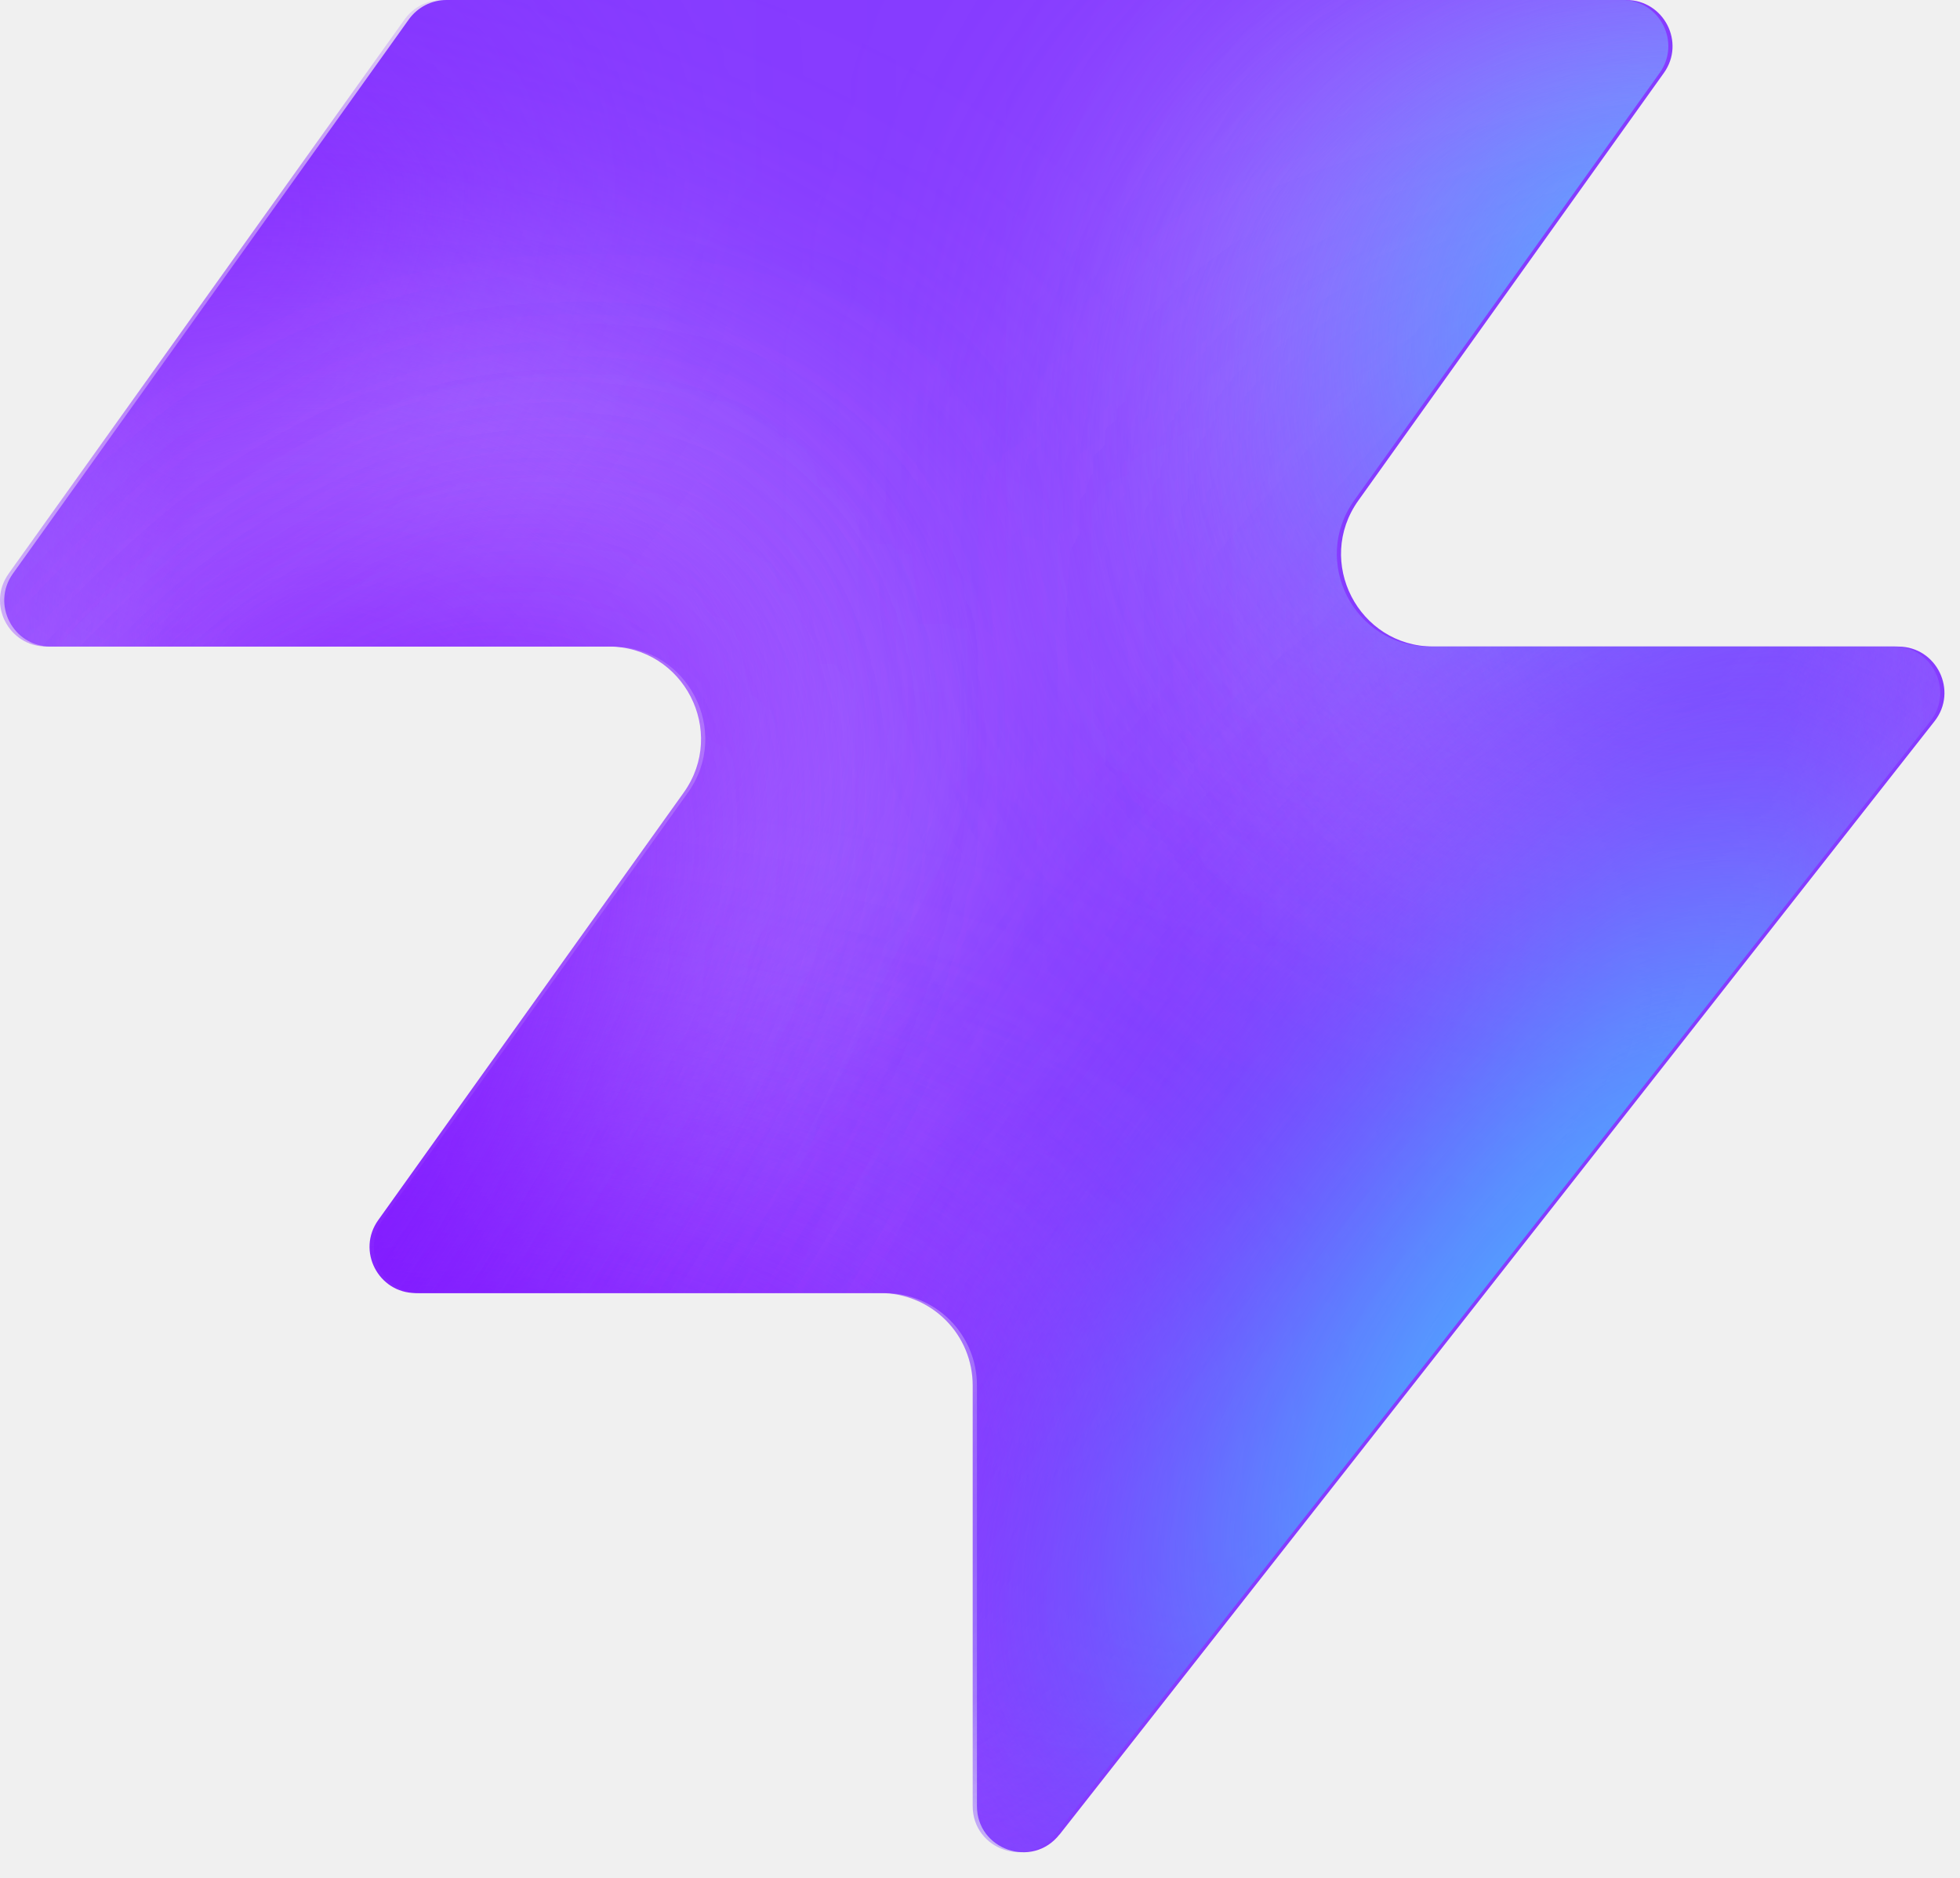
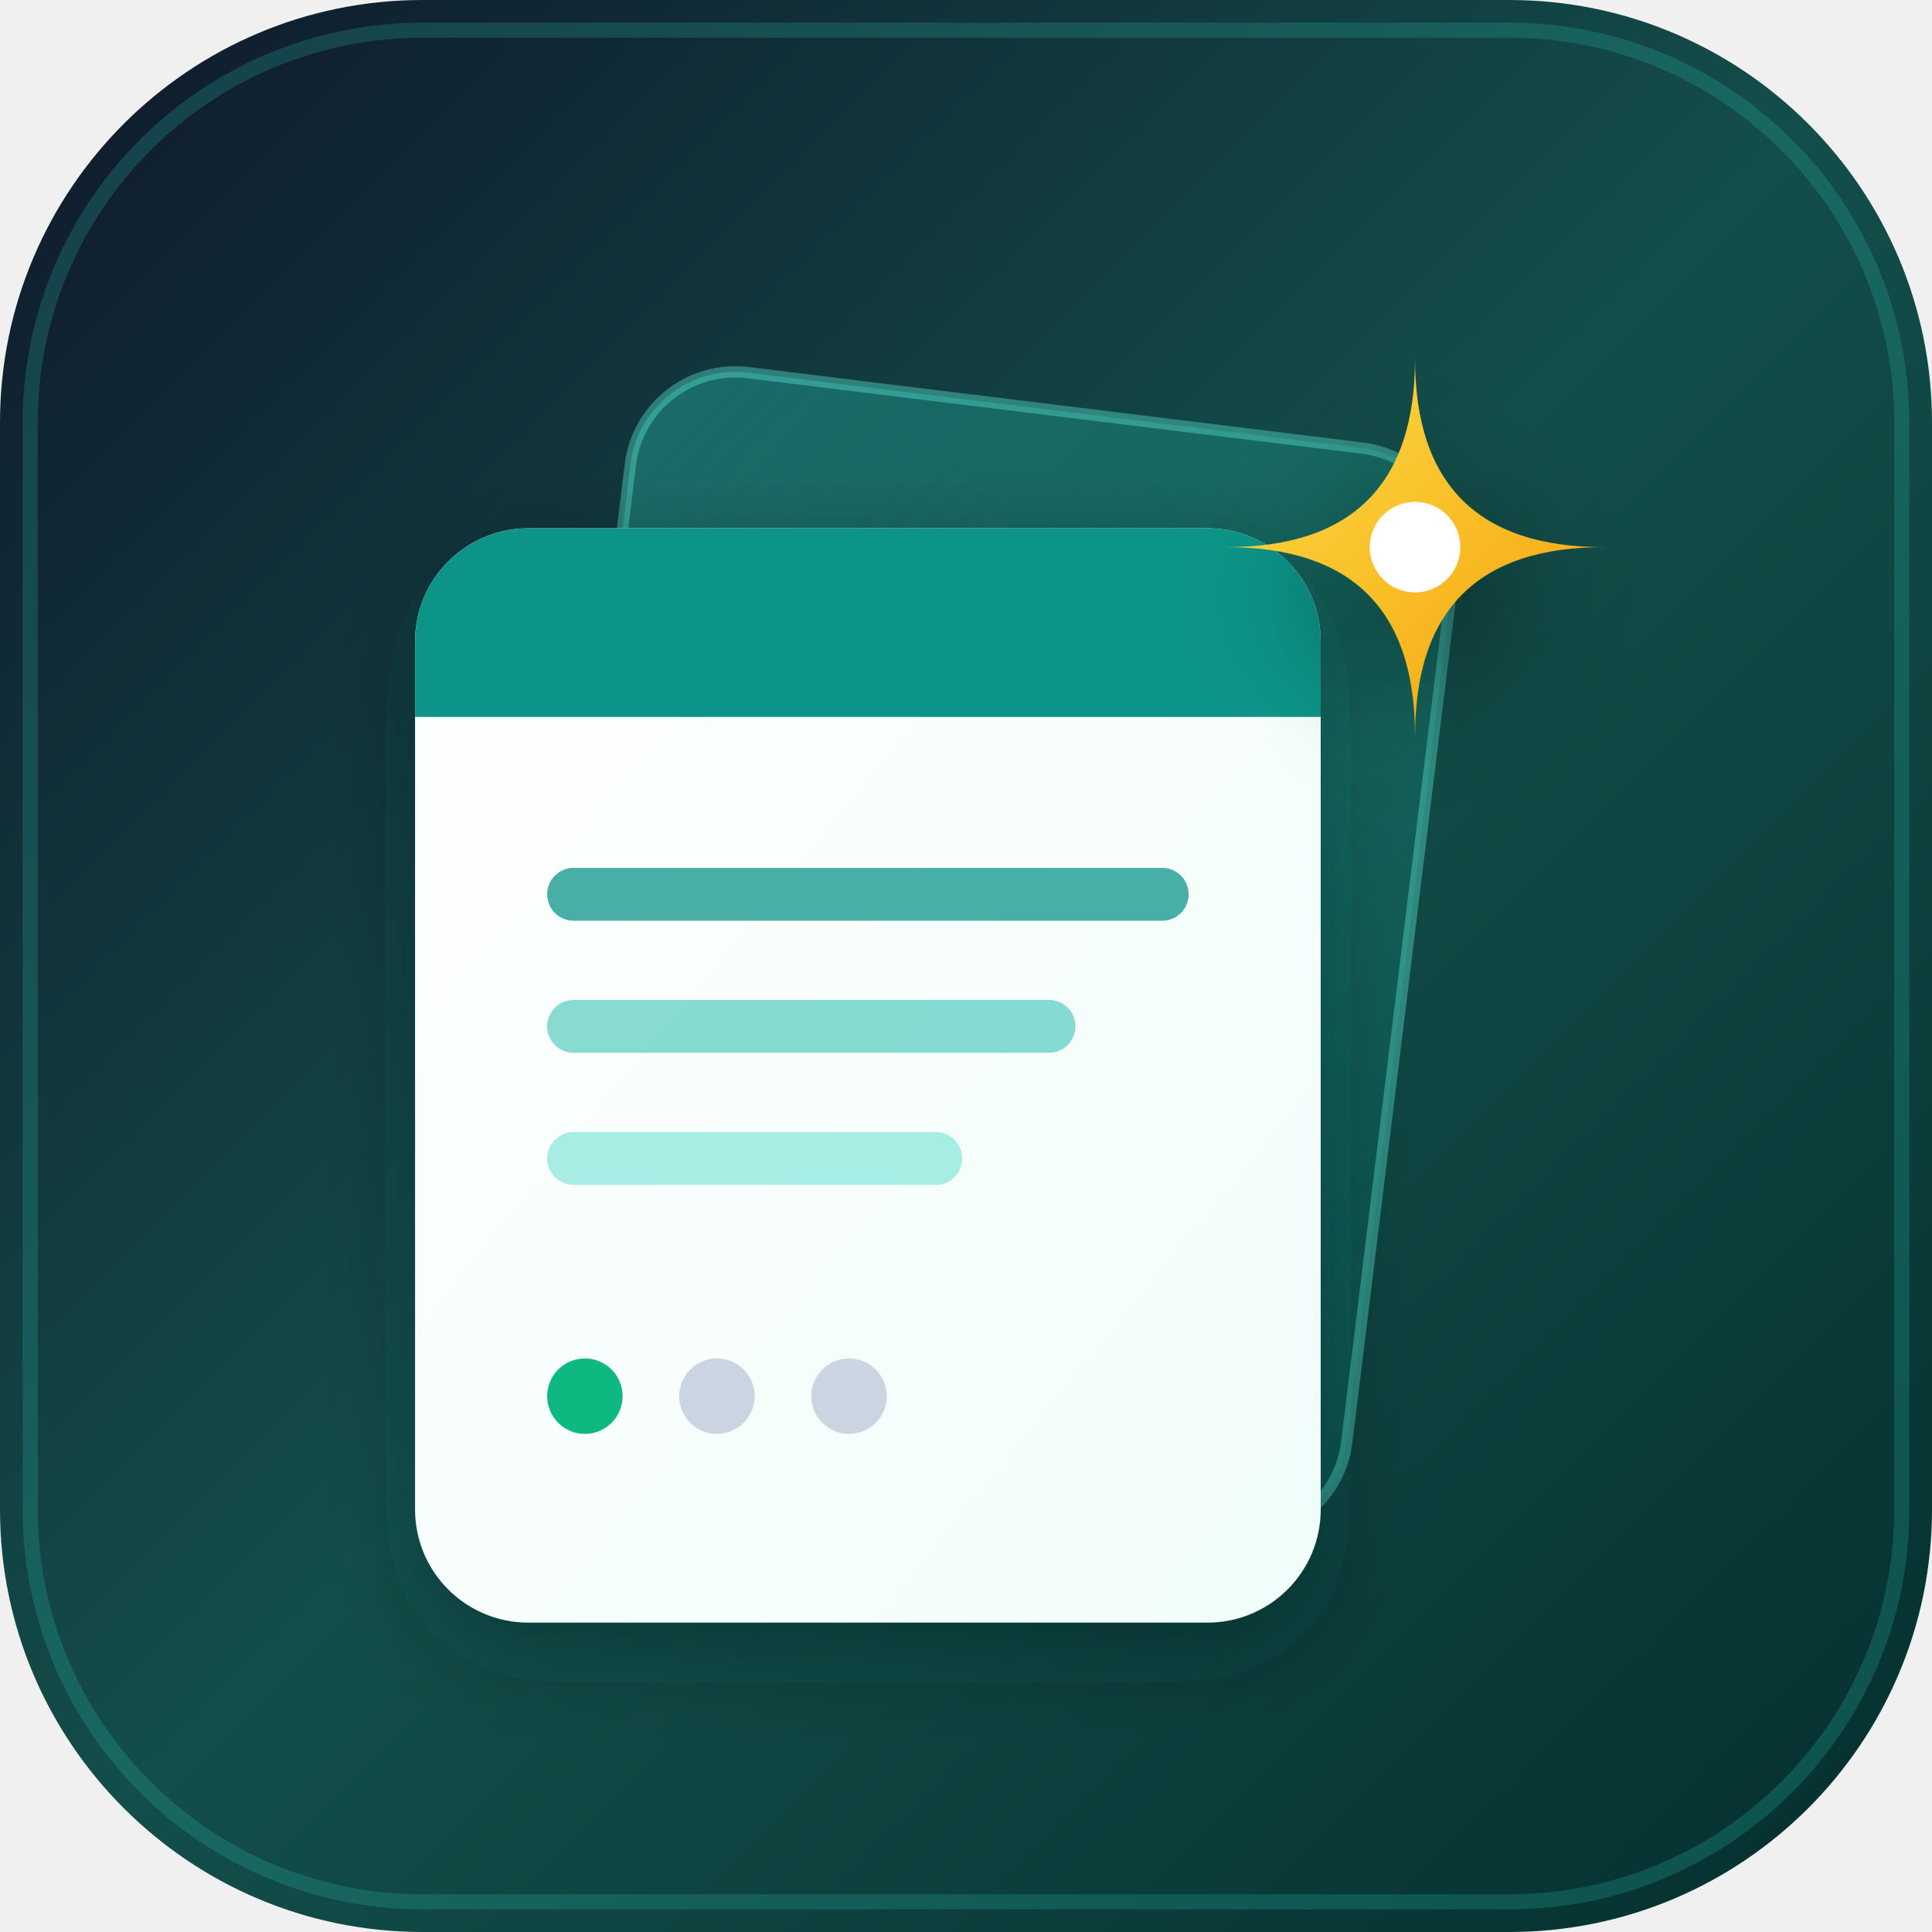
- <svg xmlns="http://www.w3.org/2000/svg" width="48" height="46" fill="none" viewBox="0 0 48 46">
-   <path fill="#863bff" d="M25.946 44.938c-.664.845-2.021.375-2.021-.698V33.937a2.26 2.26 0 0 0-2.262-2.262H10.287c-.92 0-1.456-1.04-.92-1.788l7.48-10.471c1.07-1.497 0-3.578-1.842-3.578H1.237c-.92 0-1.456-1.04-.92-1.788L10.013.474c.214-.297.556-.474.92-.474h28.894c.92 0 1.456 1.04.92 1.788l-7.48 10.471c-1.07 1.498 0 3.579 1.842 3.579h11.377c.943 0 1.473 1.088.89 1.83L25.947 44.94z" style="fill:#863bff;fill:color(display-p3 .525 .23 1);fill-opacity:1" />
-   <mask id="a" width="48" height="46" x="0" y="0" maskUnits="userSpaceOnUse" style="mask-type:alpha">
-     <path fill="#000" d="M25.842 44.938c-.664.844-2.021.375-2.021-.698V33.937a2.26 2.26 0 0 0-2.262-2.262H10.183c-.92 0-1.456-1.04-.92-1.788l7.48-10.471c1.07-1.498 0-3.579-1.842-3.579H1.133c-.92 0-1.456-1.04-.92-1.787L9.91.473c.214-.297.556-.474.92-.474h28.894c.92 0 1.456 1.04.92 1.788l-7.48 10.471c-1.07 1.498 0 3.578 1.842 3.578h11.377c.943 0 1.473 1.088.89 1.832L25.843 44.94z" style="fill:#000;fill-opacity:1" />
-   </mask>
-   <g mask="url(#a)">
-     <g filter="url(#b)">
-       <ellipse cx="5.508" cy="14.704" fill="#ede6ff" rx="5.508" ry="14.704" style="fill:#ede6ff;fill:color(display-p3 .927 .903 1);fill-opacity:1" transform="matrix(.00324 1 1 -.00324 -4.47 31.516)" />
-     </g>
-     <g filter="url(#c)">
-       <ellipse cx="10.399" cy="29.851" fill="#ede6ff" rx="10.399" ry="29.851" style="fill:#ede6ff;fill:color(display-p3 .927 .903 1);fill-opacity:1" transform="matrix(.00324 1 1 -.00324 -39.328 7.883)" />
-     </g>
-     <g filter="url(#d)">
-       <ellipse cx="5.508" cy="30.487" fill="#7e14ff" rx="5.508" ry="30.487" style="fill:#7e14ff;fill:color(display-p3 .492 .077 1);fill-opacity:1" transform="rotate(89.814 -25.913 -14.639)scale(1 -1)" />
-     </g>
-     <g filter="url(#e)">
-       <ellipse cx="5.508" cy="30.599" fill="#7e14ff" rx="5.508" ry="30.599" style="fill:#7e14ff;fill:color(display-p3 .492 .077 1);fill-opacity:1" transform="rotate(89.814 -32.644 -3.334)scale(1 -1)" />
-     </g>
-     <g filter="url(#f)">
-       <ellipse cx="5.508" cy="30.599" fill="#7e14ff" rx="5.508" ry="30.599" style="fill:#7e14ff;fill:color(display-p3 .492 .077 1);fill-opacity:1" transform="matrix(.00324 1 1 -.00324 -34.34 30.47)" />
-     </g>
-     <g filter="url(#g)">
-       <ellipse cx="14.072" cy="22.078" fill="#ede6ff" rx="14.072" ry="22.078" style="fill:#ede6ff;fill:color(display-p3 .927 .903 1);fill-opacity:1" transform="rotate(93.35 24.506 48.493)scale(-1 1)" />
-     </g>
-     <g filter="url(#h)">
-       <ellipse cx="3.47" cy="21.501" fill="#7e14ff" rx="3.47" ry="21.501" style="fill:#7e14ff;fill:color(display-p3 .492 .077 1);fill-opacity:1" transform="rotate(89.009 28.708 47.59)scale(-1 1)" />
-     </g>
-     <g filter="url(#i)">
-       <ellipse cx="3.47" cy="21.501" fill="#7e14ff" rx="3.47" ry="21.501" style="fill:#7e14ff;fill:color(display-p3 .492 .077 1);fill-opacity:1" transform="rotate(89.009 28.708 47.59)scale(-1 1)" />
-     </g>
-     <g filter="url(#j)">
-       <ellipse cx=".387" cy="8.972" fill="#7e14ff" rx="4.407" ry="29.108" style="fill:#7e14ff;fill:color(display-p3 .492 .077 1);fill-opacity:1" transform="rotate(39.51 .387 8.972)" />
-     </g>
-     <g filter="url(#k)">
-       <ellipse cx="47.523" cy="-6.092" fill="#7e14ff" rx="4.407" ry="29.108" style="fill:#7e14ff;fill:color(display-p3 .492 .077 1);fill-opacity:1" transform="rotate(37.892 47.523 -6.092)" />
-     </g>
-     <g filter="url(#l)">
-       <ellipse cx="41.412" cy="6.333" fill="#47bfff" rx="5.971" ry="9.665" style="fill:#47bfff;fill:color(display-p3 .28 .748 1);fill-opacity:1" transform="rotate(37.892 41.412 6.333)" />
-     </g>
-     <g filter="url(#m)">
-       <ellipse cx="-1.879" cy="38.332" fill="#7e14ff" rx="4.407" ry="29.108" style="fill:#7e14ff;fill:color(display-p3 .492 .077 1);fill-opacity:1" transform="rotate(37.892 -1.88 38.332)" />
-     </g>
-     <g filter="url(#n)">
-       <ellipse cx="-1.879" cy="38.332" fill="#7e14ff" rx="4.407" ry="29.108" style="fill:#7e14ff;fill:color(display-p3 .492 .077 1);fill-opacity:1" transform="rotate(37.892 -1.88 38.332)" />
-     </g>
-     <g filter="url(#o)">
-       <ellipse cx="35.651" cy="29.907" fill="#7e14ff" rx="4.407" ry="29.108" style="fill:#7e14ff;fill:color(display-p3 .492 .077 1);fill-opacity:1" transform="rotate(37.892 35.651 29.907)" />
-     </g>
-     <g filter="url(#p)">
-       <ellipse cx="38.418" cy="32.4" fill="#47bfff" rx="5.971" ry="15.297" style="fill:#47bfff;fill:color(display-p3 .28 .748 1);fill-opacity:1" transform="rotate(37.892 38.418 32.4)" />
-     </g>
-   </g>
+ <svg xmlns="http://www.w3.org/2000/svg" viewBox="0 0 512 512" width="100%" height="100%">
  <defs>
-     <filter id="b" width="60.045" height="41.654" x="-19.77" y="16.149" color-interpolation-filters="sRGB" filterUnits="userSpaceOnUse">
-       <feFlood flood-opacity="0" result="BackgroundImageFix" />
-       <feBlend in="SourceGraphic" in2="BackgroundImageFix" result="shape" />
-       <feGaussianBlur result="effect1_foregroundBlur_2002_17158" stdDeviation="7.659" />
+     <linearGradient id="bgGrad" x1="0%" y1="0%" x2="100%" y2="100%">
+       <stop offset="0%" stop-color="#0f172a" />
+       <stop offset="50%" stop-color="#134e4a" />
+       <stop offset="100%" stop-color="#042f2e" />
+     </linearGradient>
+     <linearGradient id="backCardGrad" x1="0%" y1="0%" x2="100%" y2="100%">
+       <stop offset="0%" stop-color="#2dd4bf" stop-opacity="0.35" />
+       <stop offset="100%" stop-color="#0d9488" stop-opacity="0.15" />
+     </linearGradient>
+     <linearGradient id="frontCardGrad" x1="0%" y1="0%" x2="100%" y2="100%">
+       <stop offset="0%" stop-color="#ffffff" />
+       <stop offset="100%" stop-color="#f0fdfa" />
+     </linearGradient>
+     <linearGradient id="sparkleGrad" x1="0%" y1="0%" x2="100%" y2="100%">
+       <stop offset="0%" stop-color="#fde047" />
+       <stop offset="100%" stop-color="#f59e0b" />
+     </linearGradient>
+     <filter id="shadow" x="-10%" y="-10%" width="130%" height="130%">
+       <feDropShadow dx="0" dy="12" stdDeviation="16" flood-color="#000000" flood-opacity="0.4" />
    </filter>
-     <filter id="c" width="90.34" height="51.437" x="-54.613" y="-7.533" color-interpolation-filters="sRGB" filterUnits="userSpaceOnUse">
-       <feFlood flood-opacity="0" result="BackgroundImageFix" />
-       <feBlend in="SourceGraphic" in2="BackgroundImageFix" result="shape" />
-       <feGaussianBlur result="effect1_foregroundBlur_2002_17158" stdDeviation="7.659" />
-     </filter>
-     <filter id="d" width="79.355" height="29.4" x="-49.64" y="2.03" color-interpolation-filters="sRGB" filterUnits="userSpaceOnUse">
-       <feFlood flood-opacity="0" result="BackgroundImageFix" />
-       <feBlend in="SourceGraphic" in2="BackgroundImageFix" result="shape" />
-       <feGaussianBlur result="effect1_foregroundBlur_2002_17158" stdDeviation="4.596" />
-     </filter>
-     <filter id="e" width="79.579" height="29.4" x="-45.045" y="20.029" color-interpolation-filters="sRGB" filterUnits="userSpaceOnUse">
-       <feFlood flood-opacity="0" result="BackgroundImageFix" />
-       <feBlend in="SourceGraphic" in2="BackgroundImageFix" result="shape" />
-       <feGaussianBlur result="effect1_foregroundBlur_2002_17158" stdDeviation="4.596" />
-     </filter>
-     <filter id="f" width="79.579" height="29.4" x="-43.513" y="21.178" color-interpolation-filters="sRGB" filterUnits="userSpaceOnUse">
-       <feFlood flood-opacity="0" result="BackgroundImageFix" />
-       <feBlend in="SourceGraphic" in2="BackgroundImageFix" result="shape" />
-       <feGaussianBlur result="effect1_foregroundBlur_2002_17158" stdDeviation="4.596" />
-     </filter>
-     <filter id="g" width="74.749" height="58.852" x="15.756" y="-17.901" color-interpolation-filters="sRGB" filterUnits="userSpaceOnUse">
-       <feFlood flood-opacity="0" result="BackgroundImageFix" />
-       <feBlend in="SourceGraphic" in2="BackgroundImageFix" result="shape" />
-       <feGaussianBlur result="effect1_foregroundBlur_2002_17158" stdDeviation="7.659" />
-     </filter>
-     <filter id="h" width="61.377" height="25.362" x="23.548" y="2.284" color-interpolation-filters="sRGB" filterUnits="userSpaceOnUse">
-       <feFlood flood-opacity="0" result="BackgroundImageFix" />
-       <feBlend in="SourceGraphic" in2="BackgroundImageFix" result="shape" />
-       <feGaussianBlur result="effect1_foregroundBlur_2002_17158" stdDeviation="4.596" />
-     </filter>
-     <filter id="i" width="61.377" height="25.362" x="23.548" y="2.284" color-interpolation-filters="sRGB" filterUnits="userSpaceOnUse">
-       <feFlood flood-opacity="0" result="BackgroundImageFix" />
-       <feBlend in="SourceGraphic" in2="BackgroundImageFix" result="shape" />
-       <feGaussianBlur result="effect1_foregroundBlur_2002_17158" stdDeviation="4.596" />
-     </filter>
-     <filter id="j" width="56.045" height="63.649" x="-27.636" y="-22.853" color-interpolation-filters="sRGB" filterUnits="userSpaceOnUse">
-       <feFlood flood-opacity="0" result="BackgroundImageFix" />
-       <feBlend in="SourceGraphic" in2="BackgroundImageFix" result="shape" />
-       <feGaussianBlur result="effect1_foregroundBlur_2002_17158" stdDeviation="4.596" />
-     </filter>
-     <filter id="k" width="54.814" height="64.646" x="20.116" y="-38.415" color-interpolation-filters="sRGB" filterUnits="userSpaceOnUse">
-       <feFlood flood-opacity="0" result="BackgroundImageFix" />
-       <feBlend in="SourceGraphic" in2="BackgroundImageFix" result="shape" />
-       <feGaussianBlur result="effect1_foregroundBlur_2002_17158" stdDeviation="4.596" />
-     </filter>
-     <filter id="l" width="33.541" height="35.313" x="24.641" y="-11.323" color-interpolation-filters="sRGB" filterUnits="userSpaceOnUse">
-       <feFlood flood-opacity="0" result="BackgroundImageFix" />
-       <feBlend in="SourceGraphic" in2="BackgroundImageFix" result="shape" />
-       <feGaussianBlur result="effect1_foregroundBlur_2002_17158" stdDeviation="4.596" />
-     </filter>
-     <filter id="m" width="54.814" height="64.646" x="-29.286" y="6.009" color-interpolation-filters="sRGB" filterUnits="userSpaceOnUse">
-       <feFlood flood-opacity="0" result="BackgroundImageFix" />
-       <feBlend in="SourceGraphic" in2="BackgroundImageFix" result="shape" />
-       <feGaussianBlur result="effect1_foregroundBlur_2002_17158" stdDeviation="4.596" />
-     </filter>
-     <filter id="n" width="54.814" height="64.646" x="-29.286" y="6.009" color-interpolation-filters="sRGB" filterUnits="userSpaceOnUse">
-       <feFlood flood-opacity="0" result="BackgroundImageFix" />
-       <feBlend in="SourceGraphic" in2="BackgroundImageFix" result="shape" />
-       <feGaussianBlur result="effect1_foregroundBlur_2002_17158" stdDeviation="4.596" />
-     </filter>
-     <filter id="o" width="54.814" height="64.646" x="8.244" y="-2.416" color-interpolation-filters="sRGB" filterUnits="userSpaceOnUse">
-       <feFlood flood-opacity="0" result="BackgroundImageFix" />
-       <feBlend in="SourceGraphic" in2="BackgroundImageFix" result="shape" />
-       <feGaussianBlur result="effect1_foregroundBlur_2002_17158" stdDeviation="4.596" />
-     </filter>
-     <filter id="p" width="39.409" height="43.623" x="18.713" y="10.588" color-interpolation-filters="sRGB" filterUnits="userSpaceOnUse">
-       <feFlood flood-opacity="0" result="BackgroundImageFix" />
-       <feBlend in="SourceGraphic" in2="BackgroundImageFix" result="shape" />
-       <feGaussianBlur result="effect1_foregroundBlur_2002_17158" stdDeviation="4.596" />
+     <filter id="cardShadow" x="-20%" y="-20%" width="140%" height="140%">
+       <feDropShadow dx="0" dy="8" stdDeviation="12" flood-color="#042f2e" flood-opacity="0.35" />
    </filter>
  </defs>
+   <rect width="512" height="512" rx="112" fill="url(#bgGrad)" />
+   <rect x="8" y="8" width="496" height="496" rx="104" fill="none" stroke="#2dd4bf" stroke-width="4" stroke-opacity="0.2" />
+   <g transform="rotate(7, 280, 270)">
+     <rect x="150" y="110" width="220" height="290" rx="28" fill="url(#backCardGrad)" stroke="#5eead4" stroke-width="3" stroke-opacity="0.4" />
+   </g>
+   <g filter="url(#cardShadow)">
+     <rect x="110" y="140" width="240" height="290" rx="30" fill="url(#frontCardGrad)" />
+     <path d="M 110,170 A 30,30 0 0,1 140,140 L 320,140 A 30,30 0 0,1 350,170 L 350,190 L 110,190 Z" fill="#0d9488" />
+     <rect x="145" y="230" width="170" height="14" rx="7" fill="#0d9488" fill-opacity="0.75" />
+     <rect x="145" y="265" width="140" height="14" rx="7" fill="#14b8a6" fill-opacity="0.5" />
+     <rect x="145" y="300" width="110" height="14" rx="7" fill="#2dd4bf" fill-opacity="0.4" />
+     <circle cx="155" cy="370" r="10" fill="#10b981" />
+     <circle cx="190" cy="370" r="10" fill="#cbd5e1" />
+     <circle cx="225" cy="370" r="10" fill="#cbd5e1" />
+   </g>
+   <g filter="url(#shadow)" transform="translate(325, 95)">
+     <path d="M 50,0 Q 50,50 100,50 Q 50,50 50,100 Q 50,50 0,50 Q 50,50 50,0 Z" fill="url(#sparkleGrad)" />
+     <circle cx="50" cy="50" r="12" fill="#ffffff" />
+   </g>
</svg>
